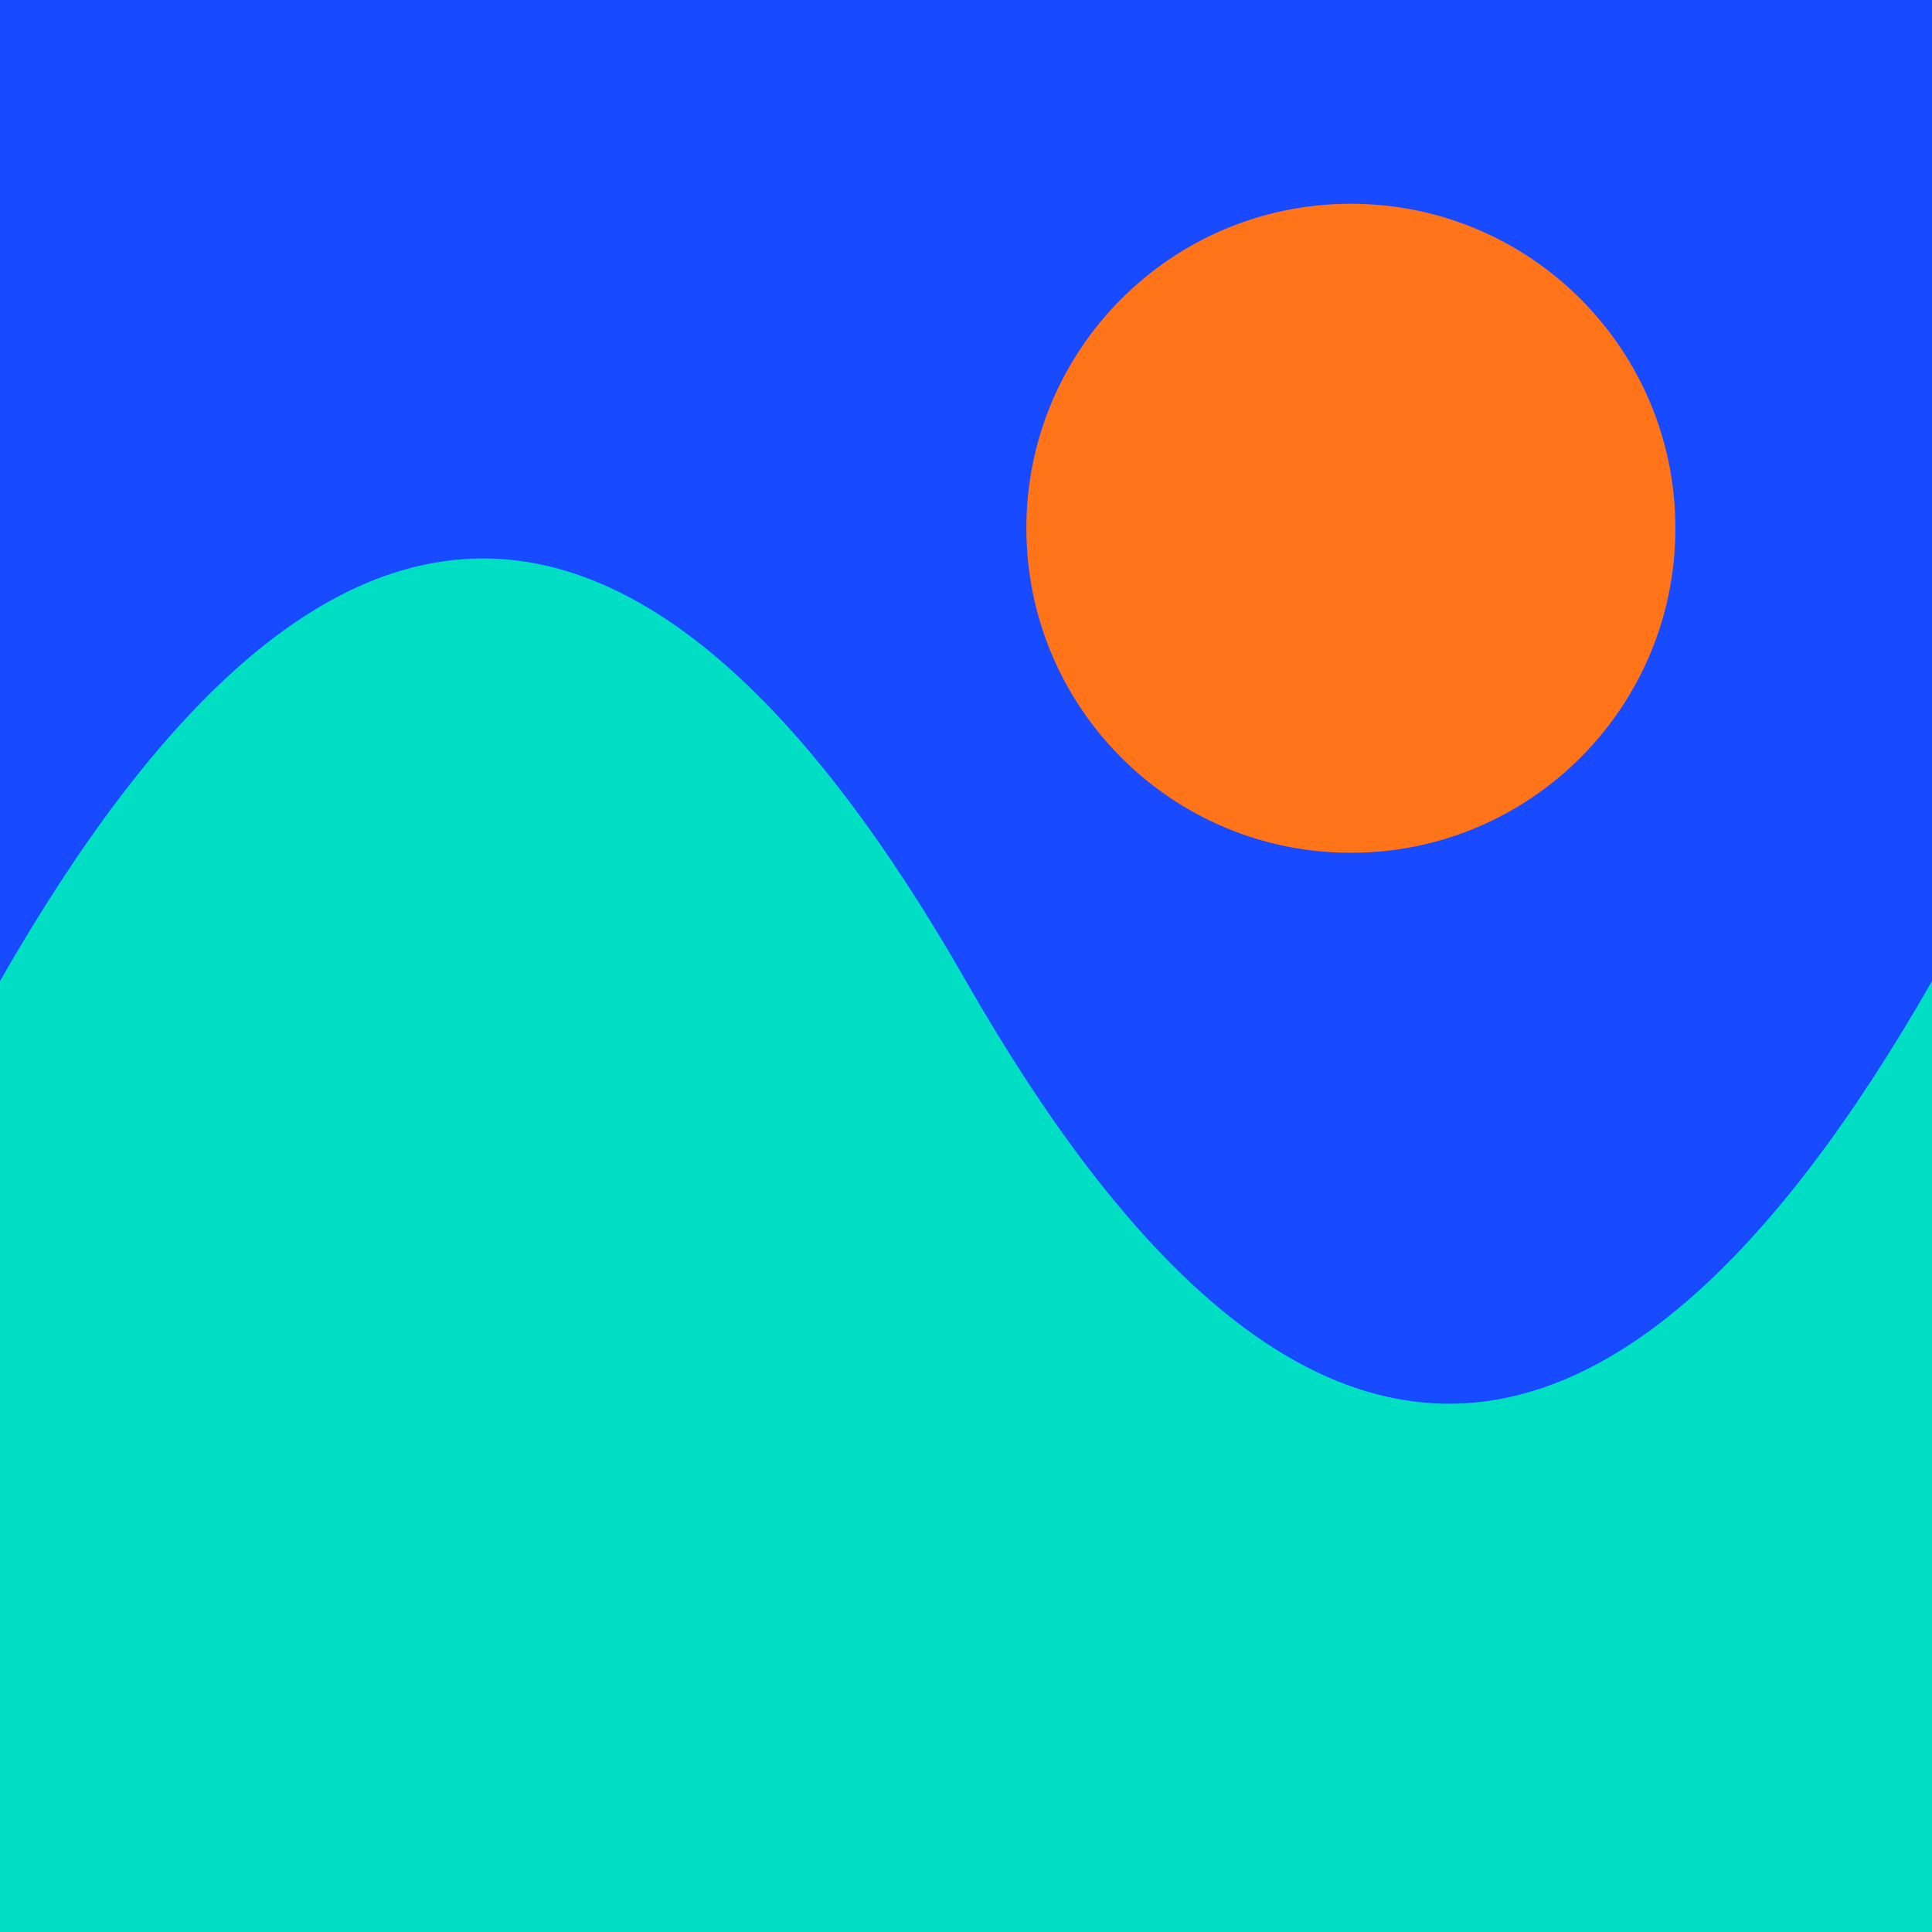
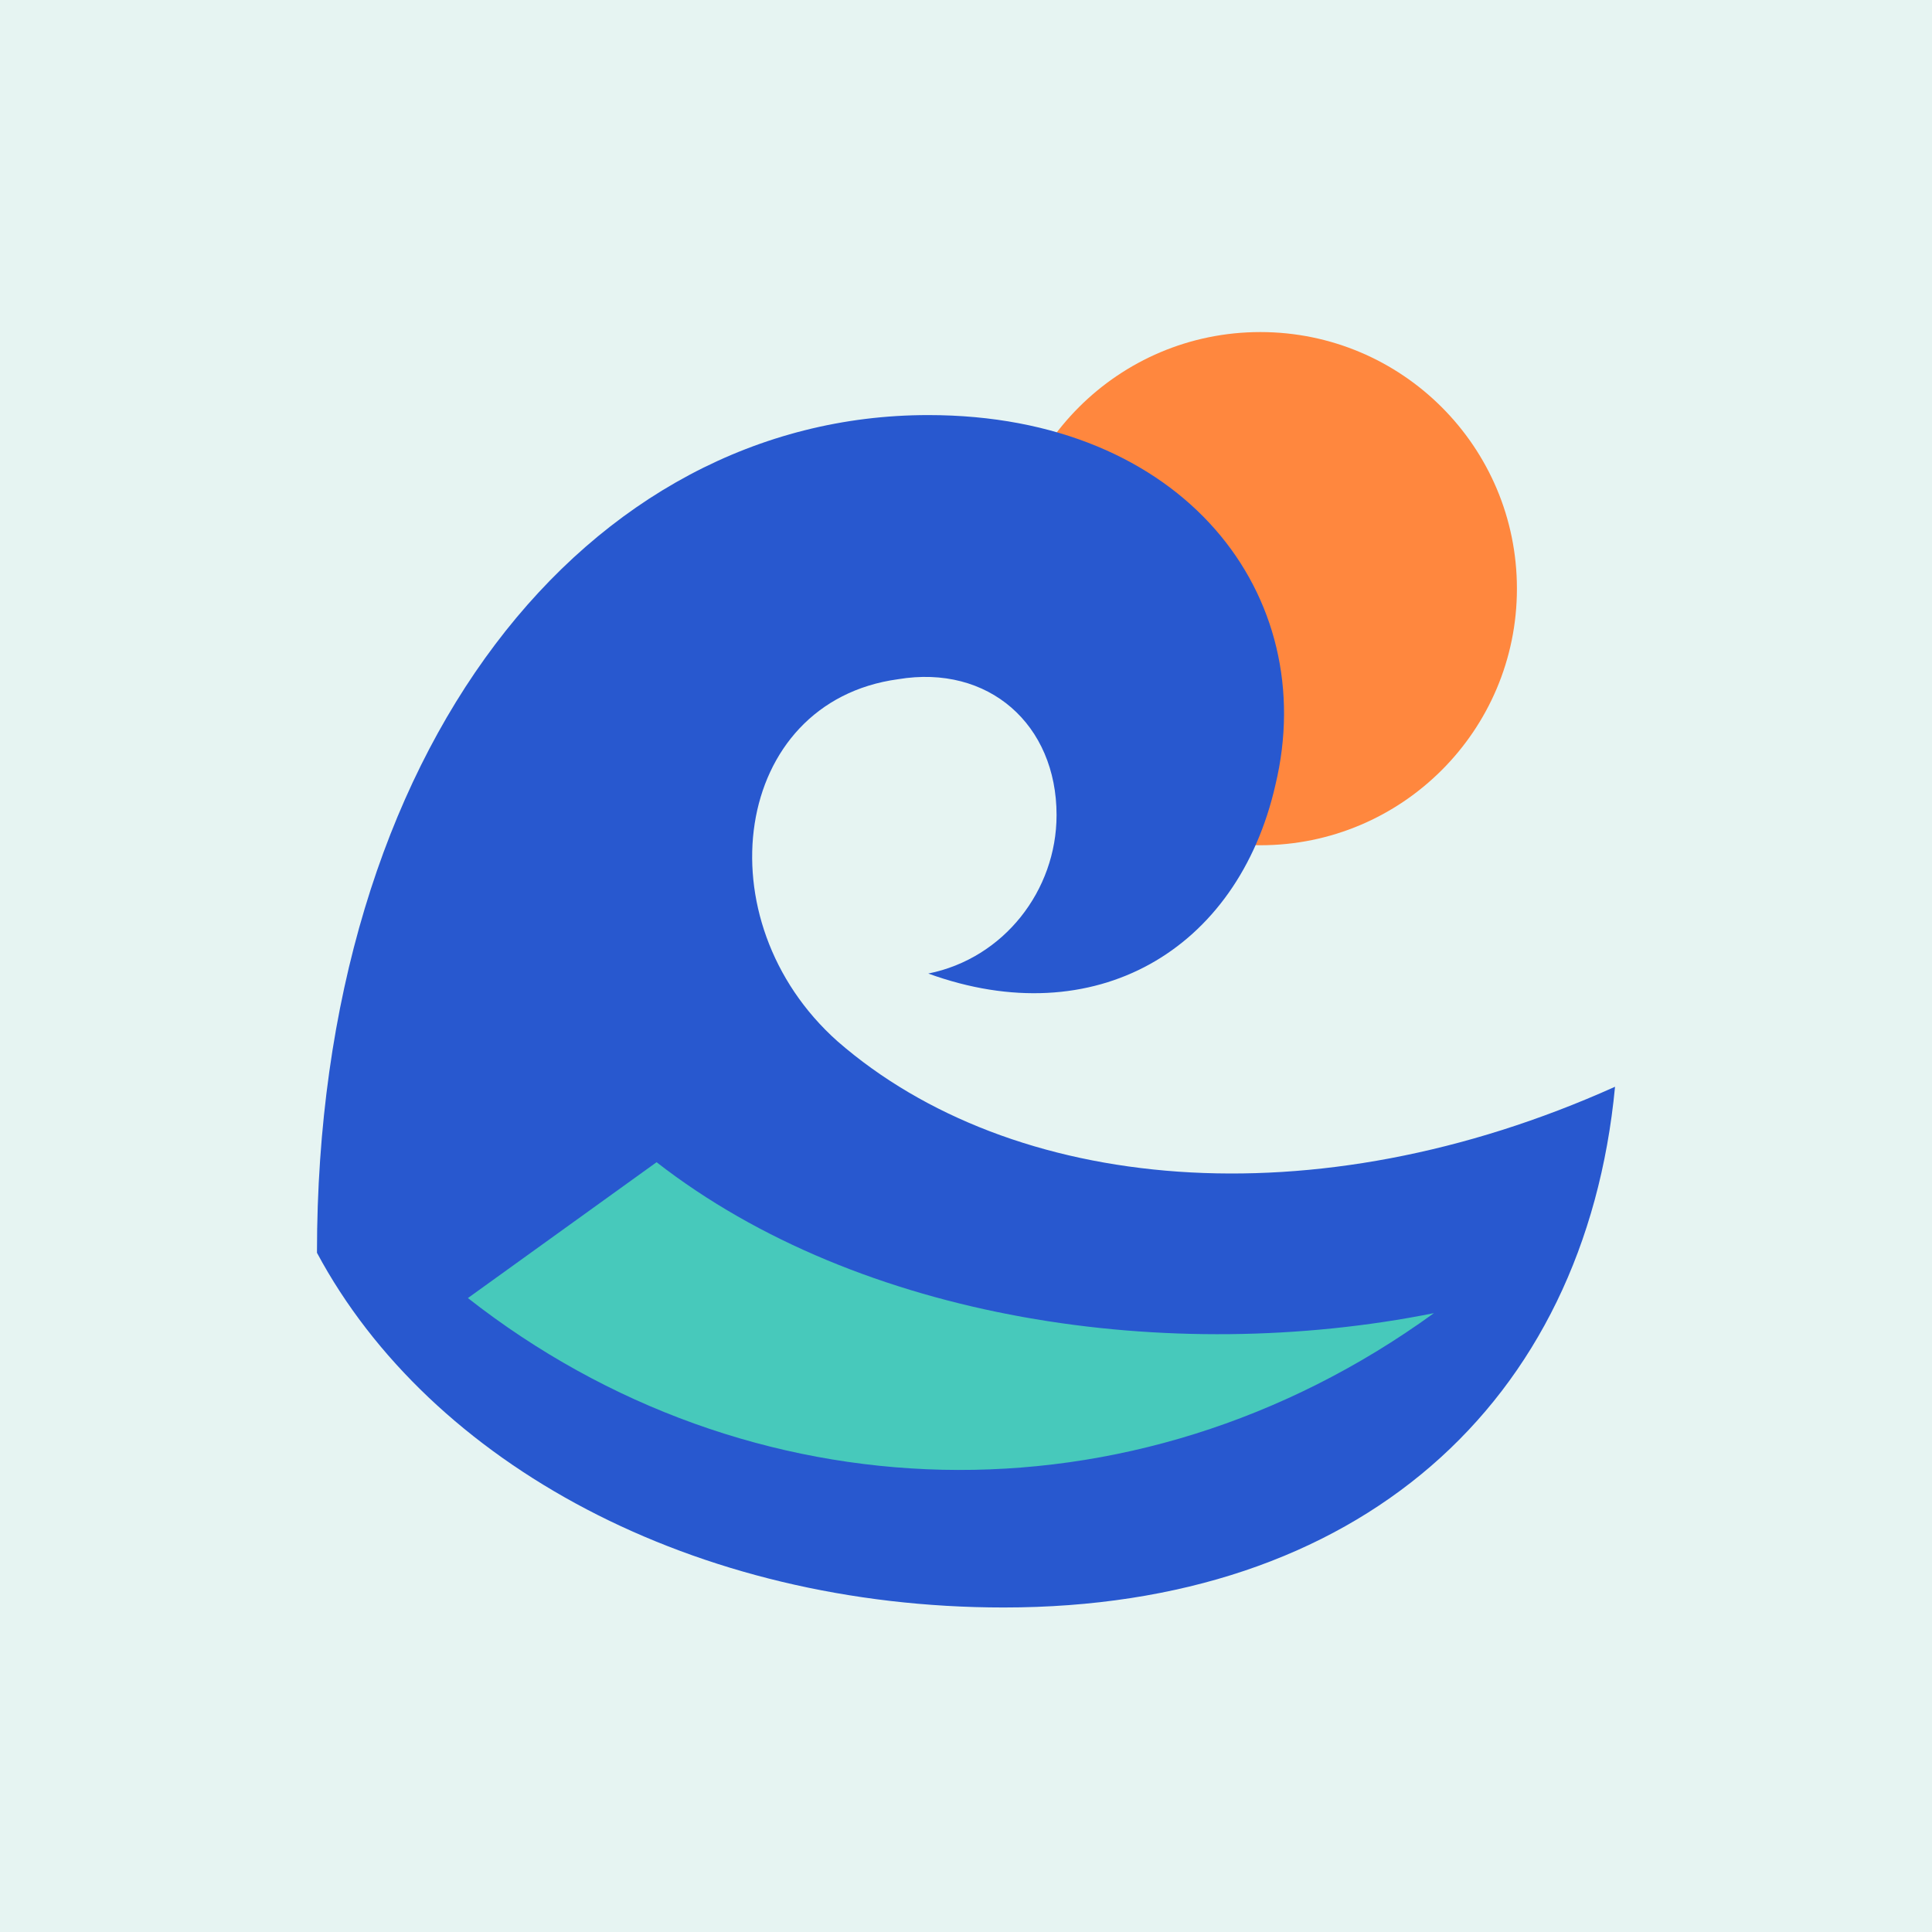
<svg xmlns="http://www.w3.org/2000/svg" viewBox="0 0 256 256">
-   <path fill="#184BFF" d="M0 0h256v256H0z" />
-   <path d="M0 130Q64 18 128 130T256 130V256H0Z" fill="#00DEC4" />
-   <circle cx="179" cy="70" r="43" fill="#FF7418" />
+   <rect width="256" height="256" fill="#E6F4F2" />
+   <circle cx="167" cy="78" r="34" fill="#FF873E" />
+   <path d="M42 166c0-67 36-111 81-111 34 0 52 24 46 49-5 22-24 33-46 25 10-2 17-11 17-21 0-12-9-20-21-18-22 3-26 32-8 48 23 20 63 24 103 6-4 42-34 69-81 69-41 0-76-19-91-47Z" fill="#2858CF" />
+   <path d="M62 172c37 29 88 31 128 2-35 7-76 1-103-20Z" fill="#47C9BB" />
</svg>
